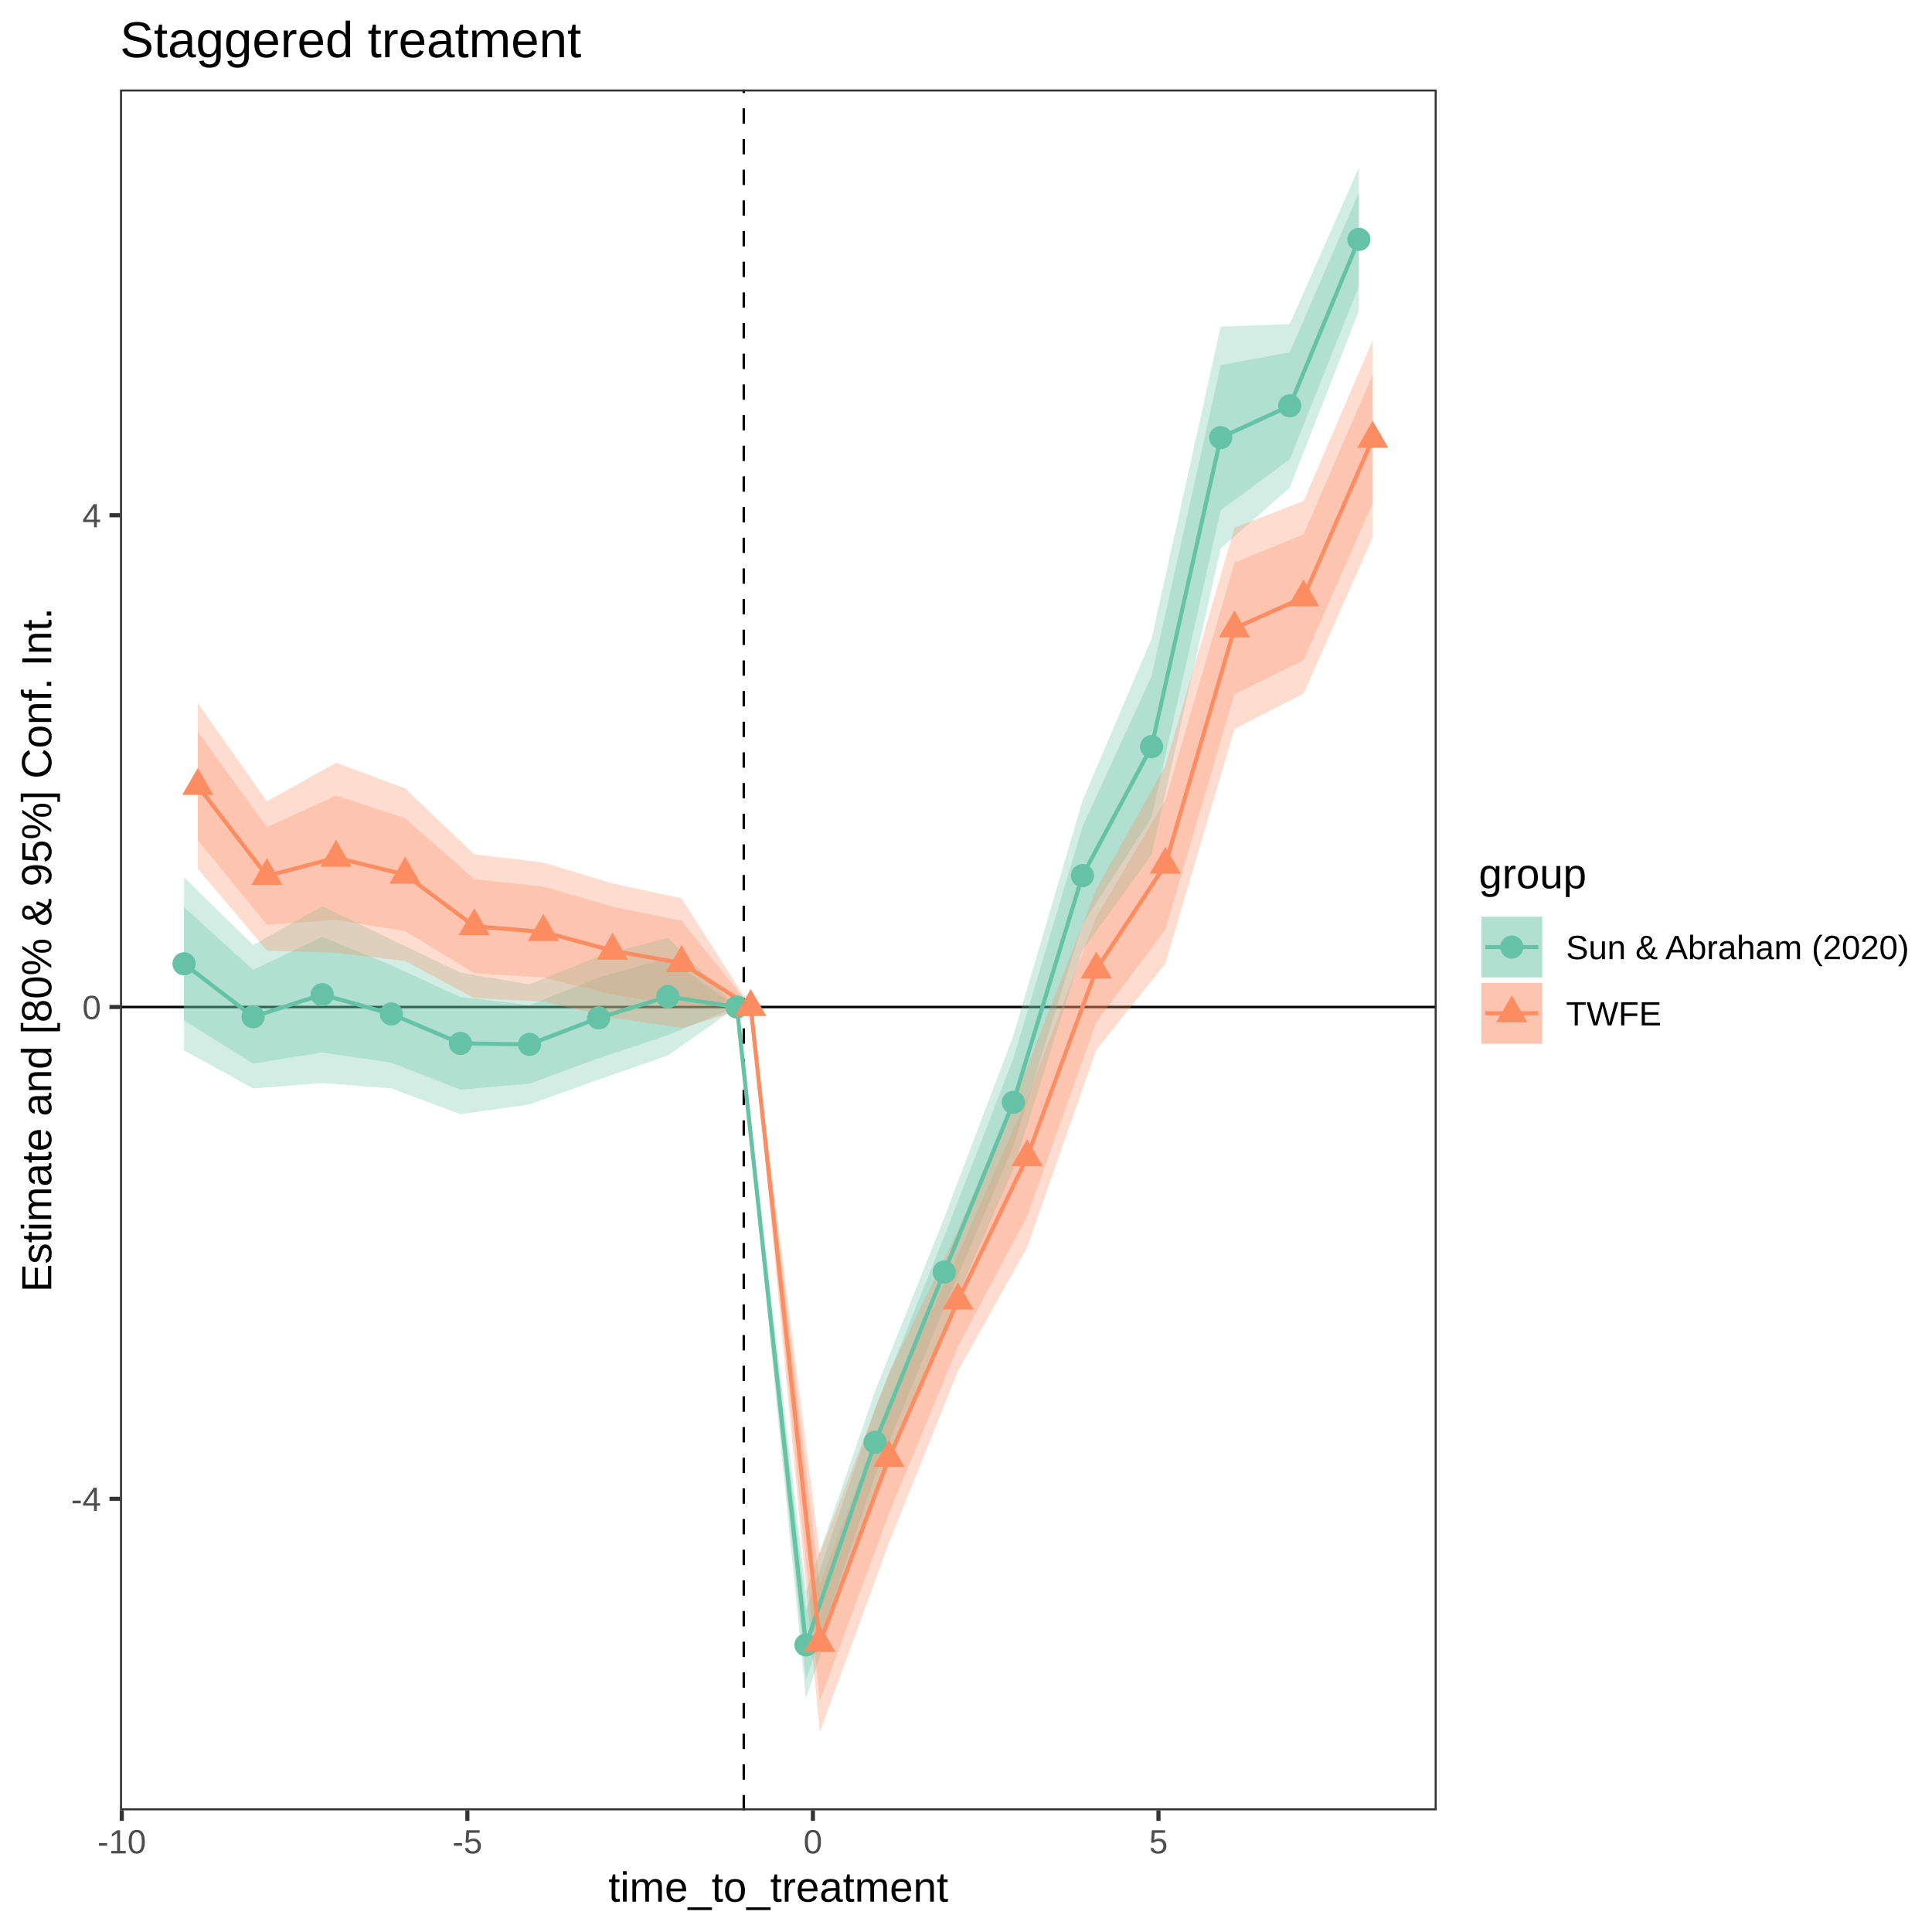
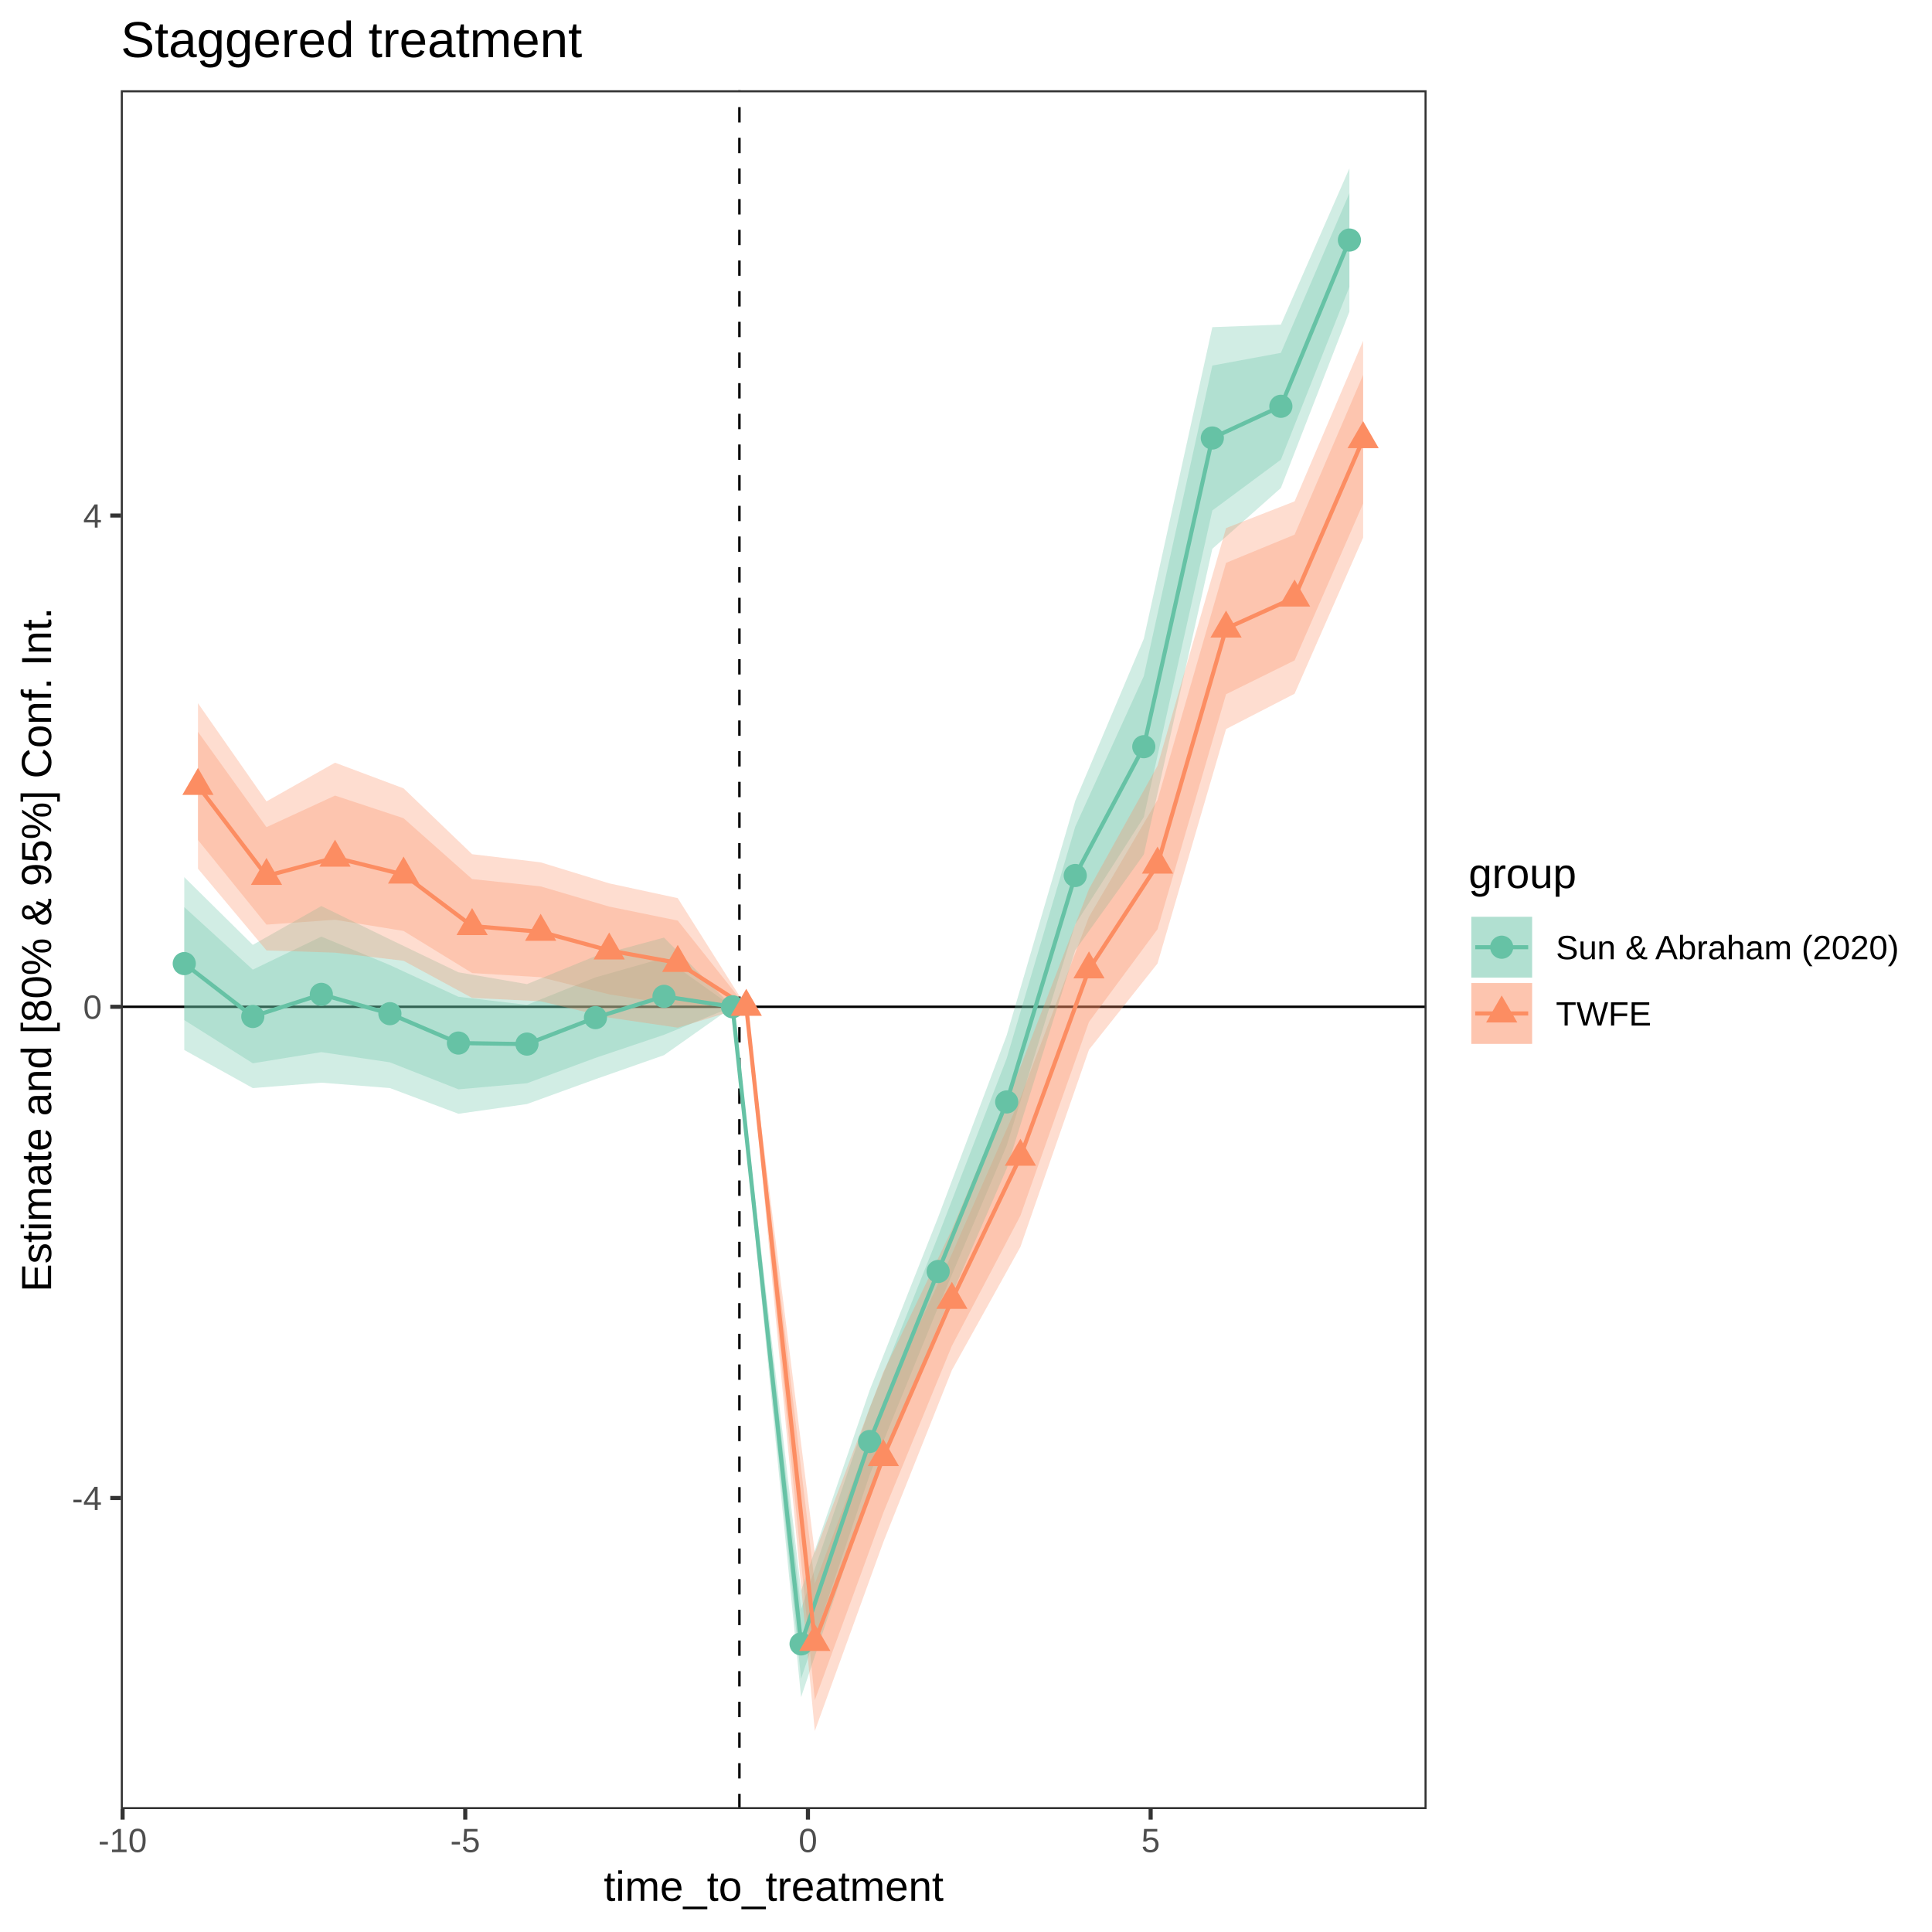
<svg xmlns="http://www.w3.org/2000/svg" class="svglite" width="504.00pt" height="504.00pt" viewBox="0 0 504.00 504.00">
  <defs>
    <style type="text/css">
    .svglite line, .svglite polyline, .svglite polygon, .svglite path, .svglite rect, .svglite circle {
      fill: none;
      stroke: #000000;
      stroke-linecap: round;
      stroke-linejoin: round;
      stroke-miterlimit: 10.00;
    }
    .svglite text {
      white-space: pre;
    }
  </style>
  </defs>
  <rect width="100%" height="100%" style="stroke: none; fill: #FFFFFF;" />
  <defs>
    <clipPath id="cpMC4wMHw1MDQuMDB8MC4wMHw1MDQuMDA=">
      <rect x="0.00" y="0.00" width="504.00" height="504.00" />
    </clipPath>
  </defs>
  <g clip-path="url(#cpMC4wMHw1MDQuMDB8MC4wMHw1MDQuMDA=)">
-     <rect x="0.00" y="-0" width="504.00" height="504.00" style="stroke-width: 1.07; stroke: #FFFFFF; fill: #FFFFFF;" />
+     <rect x="0" y="0.00" width="504.00" height="504.00" style="stroke-width: 1.07; stroke: #FFFFFF; fill: #FFFFFF;" />
  </g>
  <defs>
-     <clipPath id="cpMzEuMzB8Mzc0Ljc5fDIzLjM0fDQ3Mi4yNw==">
-       <rect x="31.30" y="23.34" width="343.49" height="448.93" />
+     <clipPath id="cpMzEuNTF8MzcyLjE1fDIzLjU1fDQ3MS45NQ==">
+       <rect x="31.51" y="23.55" width="340.64" height="448.40" />
    </clipPath>
  </defs>
-   <g clip-path="url(#cpMzEuMzB8Mzc0Ljc5fDIzLjM0fDQ3Mi4yNw==)">
-     <rect x="31.30" y="23.34" width="343.49" height="448.93" style="stroke-width: 1.07; stroke: none; fill: #FFFFFF;" />
-     <line x1="194.03" y1="472.27" x2="194.03" y2="23.34" style="stroke-width: 0.64; stroke-dasharray: 4.00,4.00; stroke-linecap: butt;" />
-     <line x1="31.30" y1="262.70" x2="374.79" y2="262.70" style="stroke-width: 0.64; stroke-linecap: butt;" />
-     <polygon points="48.00,236.66 66.03,253.01 84.06,244.38 102.08,251.82 120.11,260.09 138.14,262.21 156.17,255.03 174.20,249.95 192.23,262.70 210.26,420.02 228.29,367.50 246.32,322.56 264.35,276.17 282.38,215.67 300.41,176.36 318.44,95.23 336.46,91.92 354.49,50.22 354.49,74.68 336.46,119.82 318.44,133.08 300.41,213.20 282.38,241.18 264.35,298.95 246.32,341.12 228.29,385.00 210.26,438.20 192.23,262.70 174.20,270.03 156.17,276.05 138.14,282.69 120.11,284.26 102.08,277.21 84.06,274.55 66.03,277.47 48.00,266.18 " style="stroke-width: 0.00; stroke: none; stroke-linecap: butt; fill: #66C2A5; fill-opacity: 0.30;" />
-     <polyline points="48.00,236.66 66.03,253.01 84.06,244.38 102.08,251.82 120.11,260.09 138.14,262.21 156.17,255.03 174.20,249.95 192.23,262.70 210.26,420.02 228.29,367.50 246.32,322.56 264.35,276.17 282.38,215.67 300.41,176.36 318.44,95.23 336.46,91.92 354.49,50.22 " style="stroke-width: 1.07; stroke: none; stroke-linecap: butt;" />
-     <polyline points="354.49,74.68 336.46,119.82 318.44,133.08 300.41,213.20 282.38,241.18 264.35,298.95 246.32,341.12 228.29,385.00 210.26,438.20 192.23,262.70 174.20,270.03 156.17,276.05 138.14,282.69 120.11,284.26 102.08,277.21 84.06,274.55 66.03,277.47 48.00,266.18 " style="stroke-width: 1.07; stroke: none; stroke-linecap: butt;" />
-     <polygon points="51.60,190.89 69.63,215.80 87.66,207.54 105.69,213.46 123.72,229.35 141.75,231.27 159.78,236.54 177.81,240.19 195.84,262.70 213.87,413.38 231.90,365.79 249.92,327.25 267.95,286.48 285.98,239.21 304.01,208.69 322.04,146.77 340.07,139.39 358.10,97.66 358.10,131.27 340.07,172.24 322.04,181.09 304.01,242.46 285.98,266.66 267.95,317.27 249.92,351.27 231.90,394.82 213.87,443.81 195.84,262.70 177.81,262.31 159.78,259.47 141.75,254.99 123.72,253.90 105.69,242.90 87.66,239.98 69.63,241.25 51.60,219.15 " style="stroke-width: 0.00; stroke: none; stroke-linecap: butt; fill: #FC8D62; fill-opacity: 0.30;" />
-     <polyline points="51.60,190.89 69.63,215.80 87.66,207.54 105.69,213.46 123.72,229.35 141.75,231.27 159.78,236.54 177.81,240.19 195.84,262.70 213.87,413.38 231.90,365.79 249.92,327.25 267.95,286.48 285.98,239.21 304.01,208.69 322.04,146.77 340.07,139.39 358.10,97.66 " style="stroke-width: 1.07; stroke: none; stroke-linecap: butt;" />
-     <polyline points="358.10,131.27 340.07,172.24 322.04,181.09 304.01,242.46 285.98,266.66 267.95,317.27 249.92,351.27 231.90,394.82 213.87,443.81 195.84,262.70 177.81,262.31 159.78,259.47 141.75,254.99 123.72,253.90 105.69,242.90 87.66,239.98 69.63,241.25 51.60,219.15 " style="stroke-width: 1.07; stroke: none; stroke-linecap: butt;" />
-     <polygon points="48.00,228.85 66.03,246.54 84.06,236.40 102.08,245.09 120.11,253.70 138.14,256.79 156.17,249.46 174.20,244.63 192.23,262.70 210.26,415.21 228.29,362.87 246.32,317.65 264.35,270.14 282.38,208.91 300.41,166.60 318.44,85.21 336.46,84.53 354.49,43.74 354.49,81.15 336.46,127.21 318.44,143.10 300.41,222.95 282.38,247.93 264.35,304.98 246.32,346.03 228.29,389.63 210.26,443.01 192.23,262.70 174.20,275.35 156.17,281.62 138.14,288.11 120.11,290.66 102.08,283.93 84.06,282.53 66.03,283.94 48.00,273.99 " style="stroke-width: 0.00; stroke: none; stroke-linecap: butt; fill: #66C2A5; fill-opacity: 0.30;" />
-     <polyline points="48.00,228.85 66.03,246.54 84.06,236.40 102.08,245.09 120.11,253.70 138.14,256.79 156.17,249.46 174.20,244.63 192.23,262.70 210.26,415.21 228.29,362.87 246.32,317.65 264.35,270.14 282.38,208.91 300.41,166.60 318.44,85.21 336.46,84.53 354.49,43.74 " style="stroke-width: 1.07; stroke: none; stroke-linecap: butt;" />
-     <polyline points="354.49,81.15 336.46,127.21 318.44,143.10 300.41,222.95 282.38,247.93 264.35,304.98 246.32,346.03 228.29,389.63 210.26,443.01 192.23,262.70 174.20,275.35 156.17,281.62 138.14,288.11 120.11,290.66 102.08,283.93 84.06,282.53 66.03,283.94 48.00,273.99 " style="stroke-width: 1.07; stroke: none; stroke-linecap: butt;" />
-     <polygon points="51.60,183.41 69.63,209.06 87.66,198.95 105.69,205.66 123.72,222.86 141.75,224.99 159.78,230.47 177.81,234.34 195.84,262.70 213.87,405.33 231.90,358.11 249.92,320.89 267.95,278.34 285.98,231.94 304.01,199.75 322.04,137.68 340.07,130.70 358.10,88.76 358.10,140.17 340.07,180.94 322.04,190.17 304.01,251.40 285.98,273.93 267.95,325.41 249.92,357.62 231.90,402.51 213.87,451.86 195.84,262.70 177.81,268.16 159.78,265.54 141.75,261.27 123.72,260.39 105.69,250.70 87.66,248.57 69.63,247.99 51.60,226.63 " style="stroke-width: 0.00; stroke: none; stroke-linecap: butt; fill: #FC8D62; fill-opacity: 0.30;" />
-     <polyline points="51.60,183.41 69.63,209.06 87.66,198.95 105.69,205.66 123.72,222.86 141.75,224.99 159.78,230.47 177.81,234.34 195.84,262.70 213.87,405.33 231.90,358.11 249.92,320.89 267.95,278.34 285.98,231.94 304.01,199.75 322.04,137.68 340.07,130.70 358.10,88.76 " style="stroke-width: 1.07; stroke: none; stroke-linecap: butt;" />
-     <polyline points="358.10,140.17 340.07,180.94 322.04,190.17 304.01,251.40 285.98,273.93 267.95,325.41 249.92,357.62 231.90,402.51 213.87,451.86 195.84,262.70 177.81,268.16 159.78,265.54 141.75,261.27 123.72,260.39 105.69,250.70 87.66,248.57 69.63,247.99 51.60,226.63 " style="stroke-width: 1.07; stroke: none; stroke-linecap: butt;" />
-     <polyline points="48.00,251.42 66.03,265.24 84.06,259.46 102.08,264.51 120.11,272.18 138.14,272.45 156.17,265.54 174.20,259.99 192.23,262.70 210.26,429.11 228.29,376.25 246.32,331.84 264.35,287.56 282.38,228.42 300.41,194.78 318.44,114.16 336.46,105.87 354.49,62.45 " style="stroke-width: 1.07; stroke: #66C2A5; stroke-linecap: butt;" />
-     <polyline points="51.60,205.02 69.63,228.52 87.66,223.76 105.69,228.18 123.72,241.62 141.75,243.13 159.78,248.00 177.81,251.25 195.84,262.70 213.87,428.59 231.90,380.31 249.92,339.26 267.95,301.87 285.98,252.93 304.01,225.57 322.04,163.93 340.07,155.82 358.10,114.47 " style="stroke-width: 1.07; stroke: #FC8D62; stroke-linecap: butt;" />
-     <circle cx="48.00" cy="251.42" r="3.02" style="stroke-width: 0.71; stroke: none; fill: #66C2A5;" />
-     <polygon points="51.60,200.32 55.67,207.37 47.53,207.37 " style="stroke-width: 0.71; stroke: none; fill: #FC8D62;" />
-     <circle cx="66.03" cy="265.24" r="3.02" style="stroke-width: 0.71; stroke: none; fill: #66C2A5;" />
-     <polygon points="69.63,223.82 73.70,230.87 65.56,230.87 " style="stroke-width: 0.71; stroke: none; fill: #FC8D62;" />
-     <circle cx="84.06" cy="259.46" r="3.02" style="stroke-width: 0.71; stroke: none; fill: #66C2A5;" />
-     <polygon points="87.66,219.06 91.73,226.11 83.59,226.11 " style="stroke-width: 0.71; stroke: none; fill: #FC8D62;" />
-     <circle cx="102.08" cy="264.51" r="3.02" style="stroke-width: 0.71; stroke: none; fill: #66C2A5;" />
-     <polygon points="105.69,223.48 109.76,230.53 101.62,230.53 " style="stroke-width: 0.71; stroke: none; fill: #FC8D62;" />
-     <circle cx="120.11" cy="272.18" r="3.02" style="stroke-width: 0.71; stroke: none; fill: #66C2A5;" />
-     <polygon points="123.72,236.92 127.79,243.97 119.65,243.97 " style="stroke-width: 0.71; stroke: none; fill: #FC8D62;" />
-     <circle cx="138.14" cy="272.45" r="3.02" style="stroke-width: 0.71; stroke: none; fill: #66C2A5;" />
-     <polygon points="141.75,238.43 145.82,245.48 137.68,245.48 " style="stroke-width: 0.71; stroke: none; fill: #FC8D62;" />
-     <circle cx="156.17" cy="265.54" r="3.02" style="stroke-width: 0.71; stroke: none; fill: #66C2A5;" />
-     <polygon points="159.78,243.31 163.85,250.35 155.71,250.35 " style="stroke-width: 0.71; stroke: none; fill: #FC8D62;" />
-     <circle cx="174.20" cy="259.99" r="3.02" style="stroke-width: 0.71; stroke: none; fill: #66C2A5;" />
-     <polygon points="177.81,246.55 181.88,253.60 173.74,253.60 " style="stroke-width: 0.71; stroke: none; fill: #FC8D62;" />
-     <circle cx="192.23" cy="262.70" r="3.02" style="stroke-width: 0.71; stroke: none; fill: #66C2A5;" />
-     <polygon points="195.84,258.01 199.91,265.05 191.77,265.05 " style="stroke-width: 0.71; stroke: none; fill: #FC8D62;" />
-     <circle cx="210.26" cy="429.11" r="3.02" style="stroke-width: 0.71; stroke: none; fill: #66C2A5;" />
-     <polygon points="213.87,423.90 217.94,430.94 209.80,430.94 " style="stroke-width: 0.71; stroke: none; fill: #FC8D62;" />
-     <circle cx="228.29" cy="376.25" r="3.02" style="stroke-width: 0.71; stroke: none; fill: #66C2A5;" />
-     <polygon points="231.90,375.61 235.96,382.66 227.83,382.66 " style="stroke-width: 0.71; stroke: none; fill: #FC8D62;" />
-     <circle cx="246.32" cy="331.84" r="3.02" style="stroke-width: 0.71; stroke: none; fill: #66C2A5;" />
-     <polygon points="249.92,334.56 253.99,341.61 245.85,341.61 " style="stroke-width: 0.71; stroke: none; fill: #FC8D62;" />
-     <circle cx="264.35" cy="287.56" r="3.02" style="stroke-width: 0.71; stroke: none; fill: #66C2A5;" />
-     <polygon points="267.95,297.18 272.02,304.22 263.88,304.22 " style="stroke-width: 0.71; stroke: none; fill: #FC8D62;" />
-     <circle cx="282.38" cy="228.42" r="3.02" style="stroke-width: 0.71; stroke: none; fill: #66C2A5;" />
-     <polygon points="285.98,248.23 290.05,255.28 281.91,255.28 " style="stroke-width: 0.71; stroke: none; fill: #FC8D62;" />
-     <circle cx="300.41" cy="194.78" r="3.02" style="stroke-width: 0.71; stroke: none; fill: #66C2A5;" />
-     <polygon points="304.01,220.88 308.08,227.92 299.94,227.92 " style="stroke-width: 0.71; stroke: none; fill: #FC8D62;" />
-     <circle cx="318.44" cy="114.16" r="3.02" style="stroke-width: 0.71; stroke: none; fill: #66C2A5;" />
-     <polygon points="322.04,159.23 326.11,166.27 317.97,166.27 " style="stroke-width: 0.71; stroke: none; fill: #FC8D62;" />
-     <circle cx="336.46" cy="105.87" r="3.02" style="stroke-width: 0.71; stroke: none; fill: #66C2A5;" />
-     <polygon points="340.07,151.12 344.14,158.17 336.00,158.17 " style="stroke-width: 0.71; stroke: none; fill: #FC8D62;" />
-     <circle cx="354.49" cy="62.45" r="3.02" style="stroke-width: 0.71; stroke: none; fill: #66C2A5;" />
-     <polygon points="358.10,109.77 362.17,116.82 354.03,116.82 " style="stroke-width: 0.71; stroke: none; fill: #FC8D62;" />
-     <rect x="31.30" y="23.34" width="343.49" height="448.93" style="stroke-width: 1.07; stroke: #333333;" />
+   <g clip-path="url(#cpMzEuNTF8MzcyLjE1fDIzLjU1fDQ3MS45NQ==)">
+     <rect x="31.51" y="23.55" width="340.64" height="448.40" style="stroke-width: 1.07; stroke: none; fill: #FFFFFF;" />
+     <line x1="192.89" y1="471.95" x2="192.89" y2="23.55" style="stroke-width: 0.64; stroke-dasharray: 4.00,4.00; stroke-linecap: butt;" />
+     <line x1="31.51" y1="262.64" x2="372.15" y2="262.64" style="stroke-width: 0.64; stroke-linecap: butt;" />
+     <polygon points="48.07,236.63 65.95,252.95 83.83,244.33 101.71,251.76 119.59,260.03 137.47,262.14 155.34,254.97 173.22,249.90 191.10,262.64 208.98,419.77 226.86,367.31 244.74,322.42 262.62,276.09 280.50,215.65 298.38,176.39 316.26,95.36 334.14,92.05 352.02,50.40 352.02,74.83 334.14,119.92 316.26,133.17 298.38,213.19 280.50,241.14 262.62,298.84 244.74,340.96 226.86,384.78 208.98,437.92 191.10,262.64 173.22,269.95 155.34,275.97 137.47,282.59 119.59,284.17 101.71,277.13 83.83,274.47 65.95,277.38 48.07,266.11 " style="stroke-width: 0.00; stroke: none; stroke-linecap: butt; fill: #66C2A5; fill-opacity: 0.30;" />
+     <polyline points="48.07,236.63 65.95,252.95 83.83,244.33 101.71,251.76 119.59,260.03 137.47,262.14 155.34,254.97 173.22,249.90 191.10,262.64 208.98,419.77 226.86,367.31 244.74,322.42 262.62,276.09 280.50,215.65 298.38,176.39 316.26,95.36 334.14,92.05 352.02,50.40 " style="stroke-width: 1.07; stroke: none; stroke-linecap: butt;" />
+     <polyline points="352.02,74.83 334.14,119.92 316.26,133.17 298.38,213.19 280.50,241.14 262.62,298.84 244.74,340.96 226.86,384.78 208.98,437.92 191.10,262.64 173.22,269.95 155.34,275.97 137.47,282.59 119.59,284.17 101.71,277.13 83.83,274.47 65.95,277.38 48.07,266.11 " style="stroke-width: 1.07; stroke: none; stroke-linecap: butt;" />
+     <polygon points="51.64,190.91 69.52,215.78 87.40,207.54 105.28,213.45 123.16,229.32 141.04,231.23 158.92,236.50 176.80,240.15 194.68,262.64 212.56,413.13 230.44,365.60 248.32,327.10 266.20,286.39 284.08,239.17 301.96,208.68 319.84,146.83 337.72,139.47 355.60,97.79 355.60,131.36 337.72,172.28 319.84,181.11 301.96,242.42 284.08,266.59 266.20,317.13 248.32,351.09 230.44,394.60 212.56,443.52 194.68,262.64 176.80,262.24 158.92,259.40 141.04,254.93 123.16,253.84 105.28,242.86 87.40,239.94 69.52,241.21 51.64,219.13 " style="stroke-width: 0.00; stroke: none; stroke-linecap: butt; fill: #FC8D62; fill-opacity: 0.30;" />
+     <polyline points="51.64,190.91 69.52,215.78 87.40,207.54 105.28,213.45 123.16,229.32 141.04,231.23 158.92,236.50 176.80,240.15 194.68,262.64 212.56,413.13 230.44,365.60 248.32,327.10 266.20,286.39 284.08,239.17 301.96,208.68 319.84,146.83 337.72,139.47 355.60,97.79 " style="stroke-width: 1.07; stroke: none; stroke-linecap: butt;" />
+     <polyline points="355.60,131.36 337.72,172.28 319.84,181.11 301.96,242.42 284.08,266.59 266.20,317.13 248.32,351.09 230.44,394.60 212.56,443.52 194.68,262.64 176.80,262.24 158.92,259.40 141.04,254.93 123.16,253.84 105.28,242.86 87.40,239.94 69.52,241.21 51.64,219.13 " style="stroke-width: 1.07; stroke: none; stroke-linecap: butt;" />
+     <polygon points="48.07,228.82 65.95,246.49 83.83,236.36 101.71,245.05 119.59,253.64 137.47,256.73 155.34,249.41 173.22,244.59 191.10,262.64 208.98,414.96 226.86,362.68 244.74,317.51 262.62,270.06 280.50,208.91 298.38,166.65 316.26,85.35 334.14,84.68 352.02,43.93 352.02,81.30 334.14,127.30 316.26,143.17 298.38,222.93 280.50,247.88 262.62,304.86 244.74,345.87 226.86,389.41 208.98,442.73 191.10,262.64 173.22,275.26 155.34,281.53 137.47,288.01 119.59,290.55 101.71,283.84 83.83,282.44 65.95,283.85 48.07,273.91 " style="stroke-width: 0.00; stroke: none; stroke-linecap: butt; fill: #66C2A5; fill-opacity: 0.30;" />
+     <polyline points="48.07,228.82 65.95,246.49 83.83,236.36 101.71,245.05 119.59,253.64 137.47,256.73 155.34,249.41 173.22,244.59 191.10,262.64 208.98,414.96 226.86,362.68 244.74,317.51 262.62,270.06 280.50,208.91 298.38,166.65 316.26,85.35 334.14,84.68 352.02,43.93 " style="stroke-width: 1.07; stroke: none; stroke-linecap: butt;" />
+     <polyline points="352.02,81.30 334.14,127.30 316.26,143.17 298.38,222.93 280.50,247.88 262.62,304.86 244.74,345.87 226.86,389.41 208.98,442.73 191.10,262.64 173.22,275.26 155.34,281.53 137.47,288.01 119.59,290.55 101.71,283.84 83.83,282.44 65.95,283.85 48.07,273.91 " style="stroke-width: 1.07; stroke: none; stroke-linecap: butt;" />
+     <polygon points="51.64,183.44 69.52,209.06 87.40,198.96 105.28,205.66 123.16,222.83 141.04,224.96 158.92,230.44 176.80,234.30 194.68,262.64 212.56,405.09 230.44,357.93 248.32,320.75 266.20,278.25 284.08,231.91 301.96,199.76 319.84,137.76 337.72,130.79 355.60,88.90 355.60,140.25 337.72,180.97 319.84,190.19 301.96,251.34 284.08,273.84 266.20,325.27 248.32,357.44 230.44,402.27 212.56,451.57 194.68,262.64 176.80,268.09 158.92,265.47 141.04,261.20 123.16,260.33 105.28,250.64 87.40,248.52 69.52,247.94 51.64,226.61 " style="stroke-width: 0.00; stroke: none; stroke-linecap: butt; fill: #FC8D62; fill-opacity: 0.30;" />
+     <polyline points="51.64,183.44 69.52,209.06 87.40,198.96 105.28,205.66 123.16,222.83 141.04,224.96 158.92,230.44 176.80,234.30 194.68,262.64 212.56,405.09 230.44,357.93 248.32,320.75 266.20,278.25 284.08,231.91 301.96,199.76 319.84,137.76 337.72,130.79 355.60,88.90 " style="stroke-width: 1.07; stroke: none; stroke-linecap: butt;" />
+     <polyline points="355.60,140.25 337.72,180.97 319.84,190.19 301.96,251.34 284.08,273.84 266.20,325.27 248.32,357.44 230.44,402.27 212.56,451.57 194.68,262.64 176.80,268.09 158.92,265.47 141.04,261.20 123.16,260.33 105.28,250.64 87.40,248.52 69.52,247.94 51.64,226.61 " style="stroke-width: 1.07; stroke: none; stroke-linecap: butt;" />
+     <polyline points="48.07,251.37 65.95,265.17 83.83,259.40 101.71,264.44 119.59,272.10 137.47,272.37 155.34,265.47 173.22,259.92 191.10,262.64 208.98,428.85 226.86,376.04 244.74,331.69 262.62,287.46 280.50,228.39 298.38,194.79 316.26,114.26 334.14,105.99 352.02,62.62 " style="stroke-width: 1.07; stroke: #66C2A5; stroke-linecap: butt;" />
+     <polyline points="51.64,205.02 69.52,228.50 87.40,223.74 105.28,228.15 123.16,241.58 141.04,243.08 158.92,247.95 176.80,251.19 194.68,262.64 212.56,428.33 230.44,380.10 248.32,339.10 266.20,301.76 284.08,252.88 301.96,225.55 319.84,163.97 337.72,155.88 355.60,114.57 " style="stroke-width: 1.07; stroke: #FC8D62; stroke-linecap: butt;" />
+     <circle cx="48.07" cy="251.37" r="3.02" style="stroke-width: 0.71; stroke: none; fill: #66C2A5;" />
+     <polygon points="51.64,200.32 55.71,207.37 47.57,207.37 " style="stroke-width: 0.71; stroke: none; fill: #FC8D62;" />
+     <circle cx="65.95" cy="265.17" r="3.02" style="stroke-width: 0.71; stroke: none; fill: #66C2A5;" />
+     <polygon points="69.52,223.80 73.59,230.85 65.45,230.85 " style="stroke-width: 0.71; stroke: none; fill: #FC8D62;" />
+     <circle cx="83.83" cy="259.40" r="3.02" style="stroke-width: 0.71; stroke: none; fill: #66C2A5;" />
+     <polygon points="87.40,219.04 91.47,226.09 83.33,226.09 " style="stroke-width: 0.71; stroke: none; fill: #FC8D62;" />
+     <circle cx="101.71" cy="264.44" r="3.02" style="stroke-width: 0.71; stroke: none; fill: #66C2A5;" />
+     <polygon points="105.28,223.45 109.35,230.50 101.21,230.50 " style="stroke-width: 0.71; stroke: none; fill: #FC8D62;" />
+     <circle cx="119.59" cy="272.10" r="3.02" style="stroke-width: 0.71; stroke: none; fill: #66C2A5;" />
+     <polygon points="123.16,236.88 127.23,243.93 119.09,243.93 " style="stroke-width: 0.71; stroke: none; fill: #FC8D62;" />
+     <circle cx="137.47" cy="272.37" r="3.02" style="stroke-width: 0.71; stroke: none; fill: #66C2A5;" />
+     <polygon points="141.04,238.38 145.11,245.43 136.97,245.43 " style="stroke-width: 0.71; stroke: none; fill: #FC8D62;" />
+     <circle cx="155.34" cy="265.47" r="3.02" style="stroke-width: 0.71; stroke: none; fill: #66C2A5;" />
+     <polygon points="158.92,243.25 162.99,250.30 154.85,250.30 " style="stroke-width: 0.71; stroke: none; fill: #FC8D62;" />
+     <circle cx="173.22" cy="259.92" r="3.02" style="stroke-width: 0.71; stroke: none; fill: #66C2A5;" />
+     <polygon points="176.80,246.50 180.87,253.54 172.73,253.54 " style="stroke-width: 0.71; stroke: none; fill: #FC8D62;" />
+     <circle cx="191.10" cy="262.64" r="3.02" style="stroke-width: 0.71; stroke: none; fill: #66C2A5;" />
+     <polygon points="194.68,257.94 198.75,264.99 190.61,264.99 " style="stroke-width: 0.71; stroke: none; fill: #FC8D62;" />
+     <circle cx="208.98" cy="428.85" r="3.02" style="stroke-width: 0.71; stroke: none; fill: #66C2A5;" />
+     <polygon points="212.56,423.63 216.63,430.68 208.49,430.68 " style="stroke-width: 0.71; stroke: none; fill: #FC8D62;" />
+     <circle cx="226.86" cy="376.04" r="3.02" style="stroke-width: 0.71; stroke: none; fill: #66C2A5;" />
+     <polygon points="230.44,375.40 234.51,382.45 226.37,382.45 " style="stroke-width: 0.71; stroke: none; fill: #FC8D62;" />
+     <circle cx="244.74" cy="331.69" r="3.02" style="stroke-width: 0.71; stroke: none; fill: #66C2A5;" />
+     <polygon points="248.32,334.40 252.39,341.45 244.25,341.45 " style="stroke-width: 0.71; stroke: none; fill: #FC8D62;" />
+     <circle cx="262.62" cy="287.46" r="3.02" style="stroke-width: 0.71; stroke: none; fill: #66C2A5;" />
+     <polygon points="266.20,297.06 270.27,304.11 262.13,304.11 " style="stroke-width: 0.71; stroke: none; fill: #FC8D62;" />
+     <circle cx="280.50" cy="228.39" r="3.02" style="stroke-width: 0.71; stroke: none; fill: #66C2A5;" />
+     <polygon points="284.08,248.18 288.15,255.23 280.01,255.23 " style="stroke-width: 0.71; stroke: none; fill: #FC8D62;" />
+     <circle cx="298.38" cy="194.79" r="3.02" style="stroke-width: 0.71; stroke: none; fill: #66C2A5;" />
+     <polygon points="301.96,220.85 306.03,227.90 297.89,227.90 " style="stroke-width: 0.71; stroke: none; fill: #FC8D62;" />
+     <circle cx="316.26" cy="114.26" r="3.02" style="stroke-width: 0.71; stroke: none; fill: #66C2A5;" />
+     <polygon points="319.84,159.28 323.91,166.32 315.77,166.32 " style="stroke-width: 0.71; stroke: none; fill: #FC8D62;" />
+     <circle cx="334.14" cy="105.99" r="3.02" style="stroke-width: 0.71; stroke: none; fill: #66C2A5;" />
+     <polygon points="337.72,151.18 341.79,158.23 333.65,158.23 " style="stroke-width: 0.71; stroke: none; fill: #FC8D62;" />
+     <circle cx="352.02" cy="62.62" r="3.02" style="stroke-width: 0.71; stroke: none; fill: #66C2A5;" />
+     <polygon points="355.60,109.87 359.67,116.92 351.53,116.92 " style="stroke-width: 0.71; stroke: none; fill: #FC8D62;" />
+     <rect x="31.51" y="23.55" width="340.64" height="448.40" style="stroke-width: 1.07; stroke: #333333;" />
  </g>
  <g clip-path="url(#cpMC4wMHw1MDQuMDB8MC4wMHw1MDQuMDA=)">
-     <text x="26.37" y="394.15" text-anchor="end" style="font-size: 8.80px;fill: #4D4D4D; font-family: &quot;Arial&quot;;" textLength="7.83px" lengthAdjust="spacingAndGlyphs">-4</text>
-     <text x="26.37" y="265.86" text-anchor="end" style="font-size: 8.80px;fill: #4D4D4D; font-family: &quot;Arial&quot;;" textLength="4.90px" lengthAdjust="spacingAndGlyphs">0</text>
-     <text x="26.37" y="137.56" text-anchor="end" style="font-size: 8.80px;fill: #4D4D4D; font-family: &quot;Arial&quot;;" textLength="4.90px" lengthAdjust="spacingAndGlyphs">4</text>
-     <polyline points="28.56,391.00 31.30,391.00 " style="stroke-width: 1.07; stroke: #333333; stroke-linecap: butt;" />
-     <polyline points="28.56,262.70 31.30,262.70 " style="stroke-width: 1.07; stroke: #333333; stroke-linecap: butt;" />
-     <polyline points="28.56,134.41 31.30,134.41 " style="stroke-width: 1.07; stroke: #333333; stroke-linecap: butt;" />
-     <polyline points="31.77,475.01 31.77,472.27 " style="stroke-width: 1.07; stroke: #333333; stroke-linecap: butt;" />
-     <polyline points="121.92,475.01 121.92,472.27 " style="stroke-width: 1.07; stroke: #333333; stroke-linecap: butt;" />
-     <polyline points="212.06,475.01 212.06,472.27 " style="stroke-width: 1.07; stroke: #333333; stroke-linecap: butt;" />
-     <polyline points="302.21,475.01 302.21,472.27 " style="stroke-width: 1.07; stroke: #333333; stroke-linecap: butt;" />
-     <text x="31.77" y="483.50" text-anchor="middle" style="font-size: 8.80px;fill: #4D4D4D; font-family: &quot;Arial&quot;;" textLength="12.72px" lengthAdjust="spacingAndGlyphs">-10</text>
-     <text x="121.92" y="483.50" text-anchor="middle" style="font-size: 8.80px;fill: #4D4D4D; font-family: &quot;Arial&quot;;" textLength="7.83px" lengthAdjust="spacingAndGlyphs">-5</text>
-     <text x="212.06" y="483.50" text-anchor="middle" style="font-size: 8.80px;fill: #4D4D4D; font-family: &quot;Arial&quot;;" textLength="4.90px" lengthAdjust="spacingAndGlyphs">0</text>
-     <text x="302.21" y="483.50" text-anchor="middle" style="font-size: 8.80px;fill: #4D4D4D; font-family: &quot;Arial&quot;;" textLength="4.90px" lengthAdjust="spacingAndGlyphs">5</text>
-     <text x="203.05" y="496.09" text-anchor="middle" style="font-size: 11.00px; font-family: &quot;Arial&quot;;" textLength="88.66px" lengthAdjust="spacingAndGlyphs">time_to_treatment</text>
-     <text transform="translate(13.37,247.80) rotate(-90)" text-anchor="middle" style="font-size: 11.00px; font-family: &quot;Arial&quot;;" textLength="178.51px" lengthAdjust="spacingAndGlyphs">Estimate and [80% &amp; 95%] Conf. Int.</text>
-     <rect x="385.75" y="222.62" width="112.77" height="50.36" style="stroke-width: 1.07; stroke: none; fill: #FFFFFF;" />
-     <text x="385.75" y="231.73" style="font-size: 11.00px; font-family: &quot;Arial&quot;;" textLength="28.14px" lengthAdjust="spacingAndGlyphs">group</text>
-     <rect x="385.75" y="238.42" width="17.28" height="17.28" style="stroke-width: 1.07; stroke: none; fill: #FFFFFF;" />
-     <rect x="386.46" y="239.13" width="15.86" height="15.86" style="stroke-width: 1.07; stroke: none; stroke-linecap: butt; stroke-linejoin: miter; fill: #66C2A5; fill-opacity: 0.30;" />
-     <rect x="386.46" y="239.13" width="15.86" height="15.86" style="stroke-width: 1.07; stroke: none; stroke-linecap: butt; stroke-linejoin: miter; fill: #66C2A5; fill-opacity: 0.30;" />
-     <line x1="387.48" y1="247.06" x2="401.31" y2="247.06" style="stroke-width: 1.07; stroke: #66C2A5; stroke-linecap: butt;" />
-     <circle cx="394.39" cy="247.06" r="3.02" style="stroke-width: 0.71; stroke: none; fill: #66C2A5;" />
-     <rect x="385.75" y="255.70" width="17.28" height="17.28" style="stroke-width: 1.07; stroke: none; fill: #FFFFFF;" />
-     <rect x="386.46" y="256.41" width="15.86" height="15.86" style="stroke-width: 1.07; stroke: none; stroke-linecap: butt; stroke-linejoin: miter; fill: #FC8D62; fill-opacity: 0.30;" />
-     <rect x="386.46" y="256.41" width="15.86" height="15.86" style="stroke-width: 1.07; stroke: none; stroke-linecap: butt; stroke-linejoin: miter; fill: #FC8D62; fill-opacity: 0.30;" />
-     <line x1="387.48" y1="264.34" x2="401.31" y2="264.34" style="stroke-width: 1.07; stroke: #FC8D62; stroke-linecap: butt;" />
-     <polygon points="394.39,259.64 398.46,266.69 390.32,266.69 " style="stroke-width: 0.71; stroke: none; fill: #FC8D62;" />
-     <text x="408.51" y="250.22" style="font-size: 8.80px; font-family: &quot;Arial&quot;;" textLength="90.01px" lengthAdjust="spacingAndGlyphs">Sun &amp; Abraham (2020)</text>
-     <text x="408.51" y="267.50" style="font-size: 8.80px; font-family: &quot;Arial&quot;;" textLength="24.91px" lengthAdjust="spacingAndGlyphs">TWFE</text>
-     <text x="31.30" y="14.94" style="font-size: 13.20px; font-family: &quot;Arial&quot;;" textLength="120.26px" lengthAdjust="spacingAndGlyphs">Staggered treatment</text>
+     <text x="26.58" y="393.92" text-anchor="end" style="font-size: 8.80px;fill: #4D4D4D; font-family: &quot;Arial&quot;;" textLength="7.86px" lengthAdjust="spacingAndGlyphs">-4</text>
+     <text x="26.58" y="265.78" text-anchor="end" style="font-size: 8.80px;fill: #4D4D4D; font-family: &quot;Arial&quot;;" textLength="5.03px" lengthAdjust="spacingAndGlyphs">0</text>
+     <text x="26.58" y="137.64" text-anchor="end" style="font-size: 8.80px;fill: #4D4D4D; font-family: &quot;Arial&quot;;" textLength="5.03px" lengthAdjust="spacingAndGlyphs">4</text>
+     <polyline points="28.77,390.78 31.51,390.78 " style="stroke-width: 1.07; stroke: #333333; stroke-linecap: butt;" />
+     <polyline points="28.77,262.64 31.51,262.64 " style="stroke-width: 1.07; stroke: #333333; stroke-linecap: butt;" />
+     <polyline points="28.77,134.49 31.51,134.49 " style="stroke-width: 1.07; stroke: #333333; stroke-linecap: butt;" />
+     <polyline points="31.98,474.69 31.98,471.95 " style="stroke-width: 1.07; stroke: #333333; stroke-linecap: butt;" />
+     <polyline points="121.37,474.69 121.37,471.95 " style="stroke-width: 1.07; stroke: #333333; stroke-linecap: butt;" />
+     <polyline points="210.77,474.69 210.77,471.95 " style="stroke-width: 1.07; stroke: #333333; stroke-linecap: butt;" />
+     <polyline points="300.17,474.69 300.17,471.95 " style="stroke-width: 1.07; stroke: #333333; stroke-linecap: butt;" />
+     <text x="31.98" y="483.17" text-anchor="middle" style="font-size: 8.80px;fill: #4D4D4D; font-family: &quot;Arial&quot;;" textLength="12.90px" lengthAdjust="spacingAndGlyphs">-10</text>
+     <text x="121.37" y="483.17" text-anchor="middle" style="font-size: 8.80px;fill: #4D4D4D; font-family: &quot;Arial&quot;;" textLength="7.86px" lengthAdjust="spacingAndGlyphs">-5</text>
+     <text x="210.77" y="483.17" text-anchor="middle" style="font-size: 8.80px;fill: #4D4D4D; font-family: &quot;Arial&quot;;" textLength="5.03px" lengthAdjust="spacingAndGlyphs">0</text>
+     <text x="300.17" y="483.17" text-anchor="middle" style="font-size: 8.80px;fill: #4D4D4D; font-family: &quot;Arial&quot;;" textLength="5.03px" lengthAdjust="spacingAndGlyphs">5</text>
+     <text x="201.83" y="495.88" text-anchor="middle" style="font-size: 11.00px; font-family: &quot;Arial&quot;;" textLength="95.83px" lengthAdjust="spacingAndGlyphs">time_to_treatment</text>
+     <text transform="translate(13.33,247.75) rotate(-90)" text-anchor="middle" style="font-size: 11.00px; font-family: &quot;Arial&quot;;" textLength="185.08px" lengthAdjust="spacingAndGlyphs">Estimate and [80% &amp; 95%] Conf. Int.</text>
+     <rect x="383.11" y="222.48" width="115.41" height="50.54" style="stroke-width: 1.07; stroke: none; fill: #FFFFFF;" />
+     <text x="383.11" y="231.66" style="font-size: 11.00px; font-family: &quot;Arial&quot;;" textLength="31.53px" lengthAdjust="spacingAndGlyphs">group</text>
+     <rect x="383.11" y="238.46" width="17.28" height="17.28" style="stroke-width: 1.07; stroke: none; fill: #FFFFFF;" />
+     <rect x="383.82" y="239.17" width="15.86" height="15.86" style="stroke-width: 1.07; stroke: none; stroke-linecap: butt; stroke-linejoin: miter; fill: #66C2A5; fill-opacity: 0.30;" />
+     <rect x="383.82" y="239.17" width="15.86" height="15.86" style="stroke-width: 1.07; stroke: none; stroke-linecap: butt; stroke-linejoin: miter; fill: #66C2A5; fill-opacity: 0.30;" />
+     <line x1="384.84" y1="247.10" x2="398.66" y2="247.10" style="stroke-width: 1.07; stroke: #66C2A5; stroke-linecap: butt;" />
+     <circle cx="391.75" cy="247.10" r="3.02" style="stroke-width: 0.71; stroke: none; fill: #66C2A5;" />
+     <rect x="383.11" y="255.74" width="17.28" height="17.28" style="stroke-width: 1.07; stroke: none; fill: #FFFFFF;" />
+     <rect x="383.82" y="256.45" width="15.86" height="15.86" style="stroke-width: 1.07; stroke: none; stroke-linecap: butt; stroke-linejoin: miter; fill: #FC8D62; fill-opacity: 0.30;" />
+     <rect x="383.82" y="256.45" width="15.86" height="15.86" style="stroke-width: 1.07; stroke: none; stroke-linecap: butt; stroke-linejoin: miter; fill: #FC8D62; fill-opacity: 0.30;" />
+     <line x1="384.84" y1="264.38" x2="398.66" y2="264.38" style="stroke-width: 1.07; stroke: #FC8D62; stroke-linecap: butt;" />
+     <polygon points="391.75,259.68 395.82,266.73 387.68,266.73 " style="stroke-width: 0.71; stroke: none; fill: #FC8D62;" />
+     <text x="405.87" y="250.24" style="font-size: 8.80px; font-family: &quot;Arial&quot;;" textLength="92.65px" lengthAdjust="spacingAndGlyphs">Sun &amp; Abraham (2020)</text>
+     <text x="405.87" y="267.52" style="font-size: 8.80px; font-family: &quot;Arial&quot;;" textLength="22.52px" lengthAdjust="spacingAndGlyphs">TWFE</text>
+     <text x="31.51" y="14.90" style="font-size: 13.20px; font-family: &quot;Arial&quot;;" textLength="129.99px" lengthAdjust="spacingAndGlyphs">Staggered treatment</text>
  </g>
</svg>
